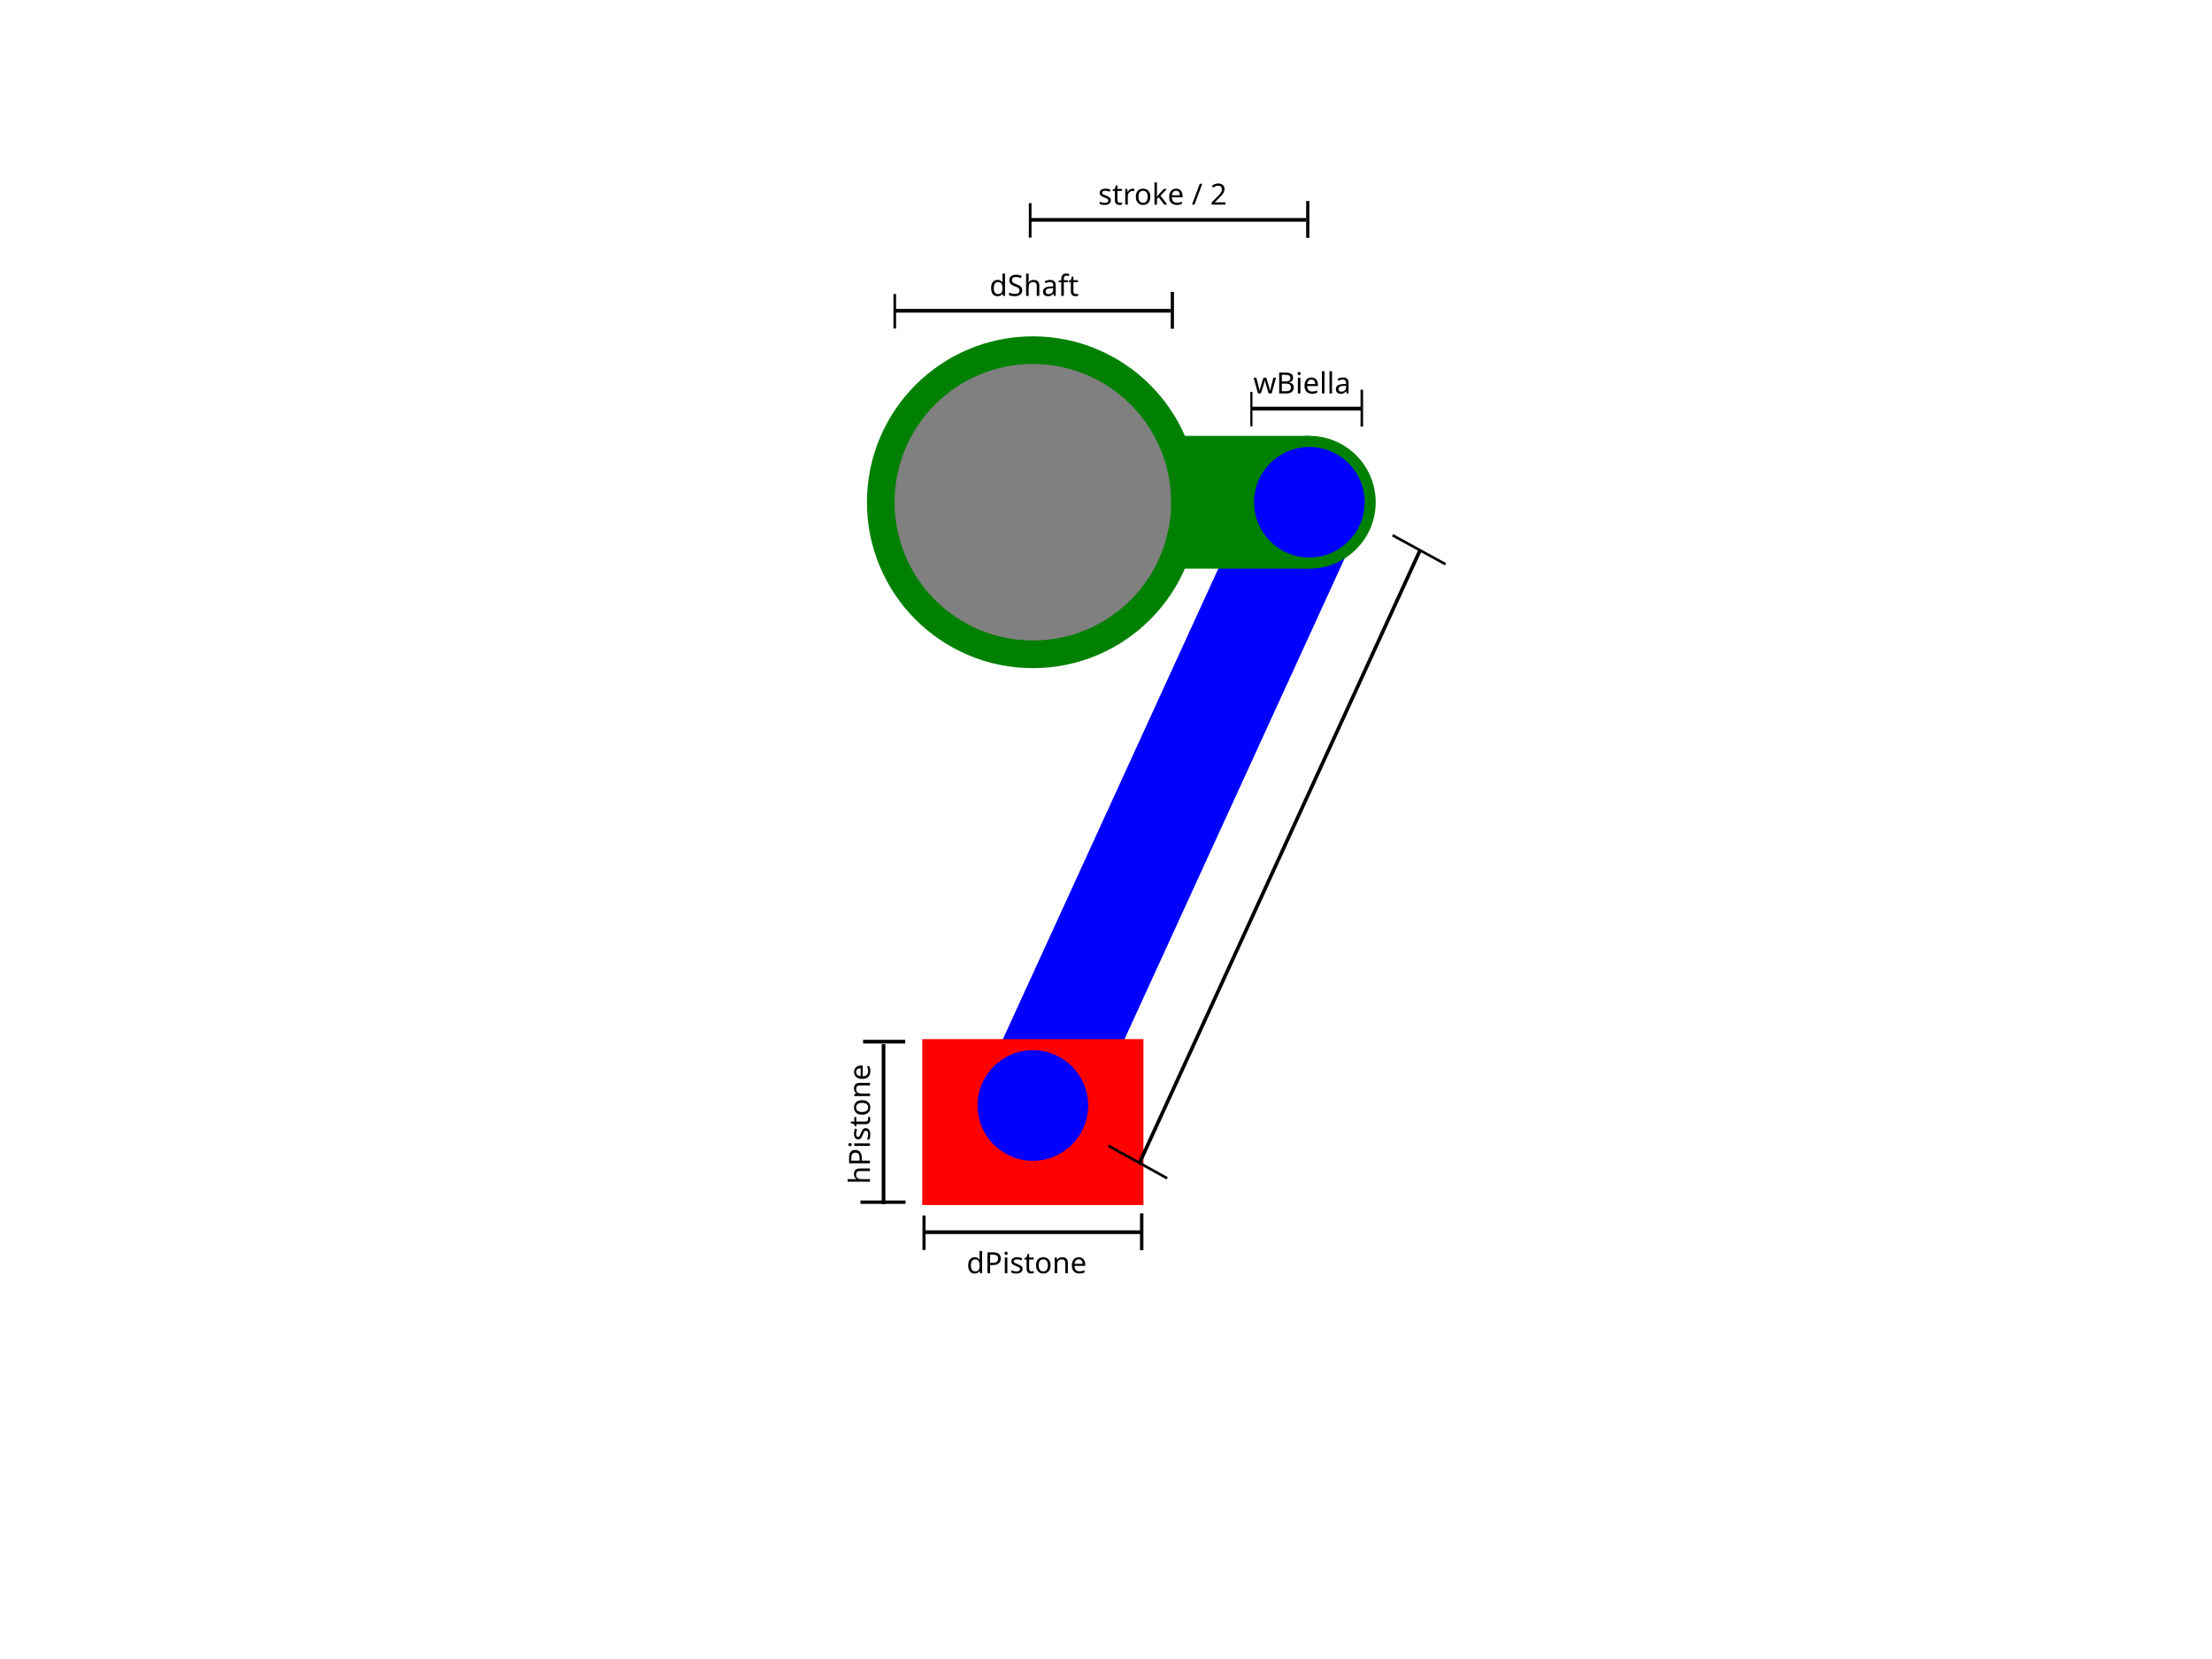
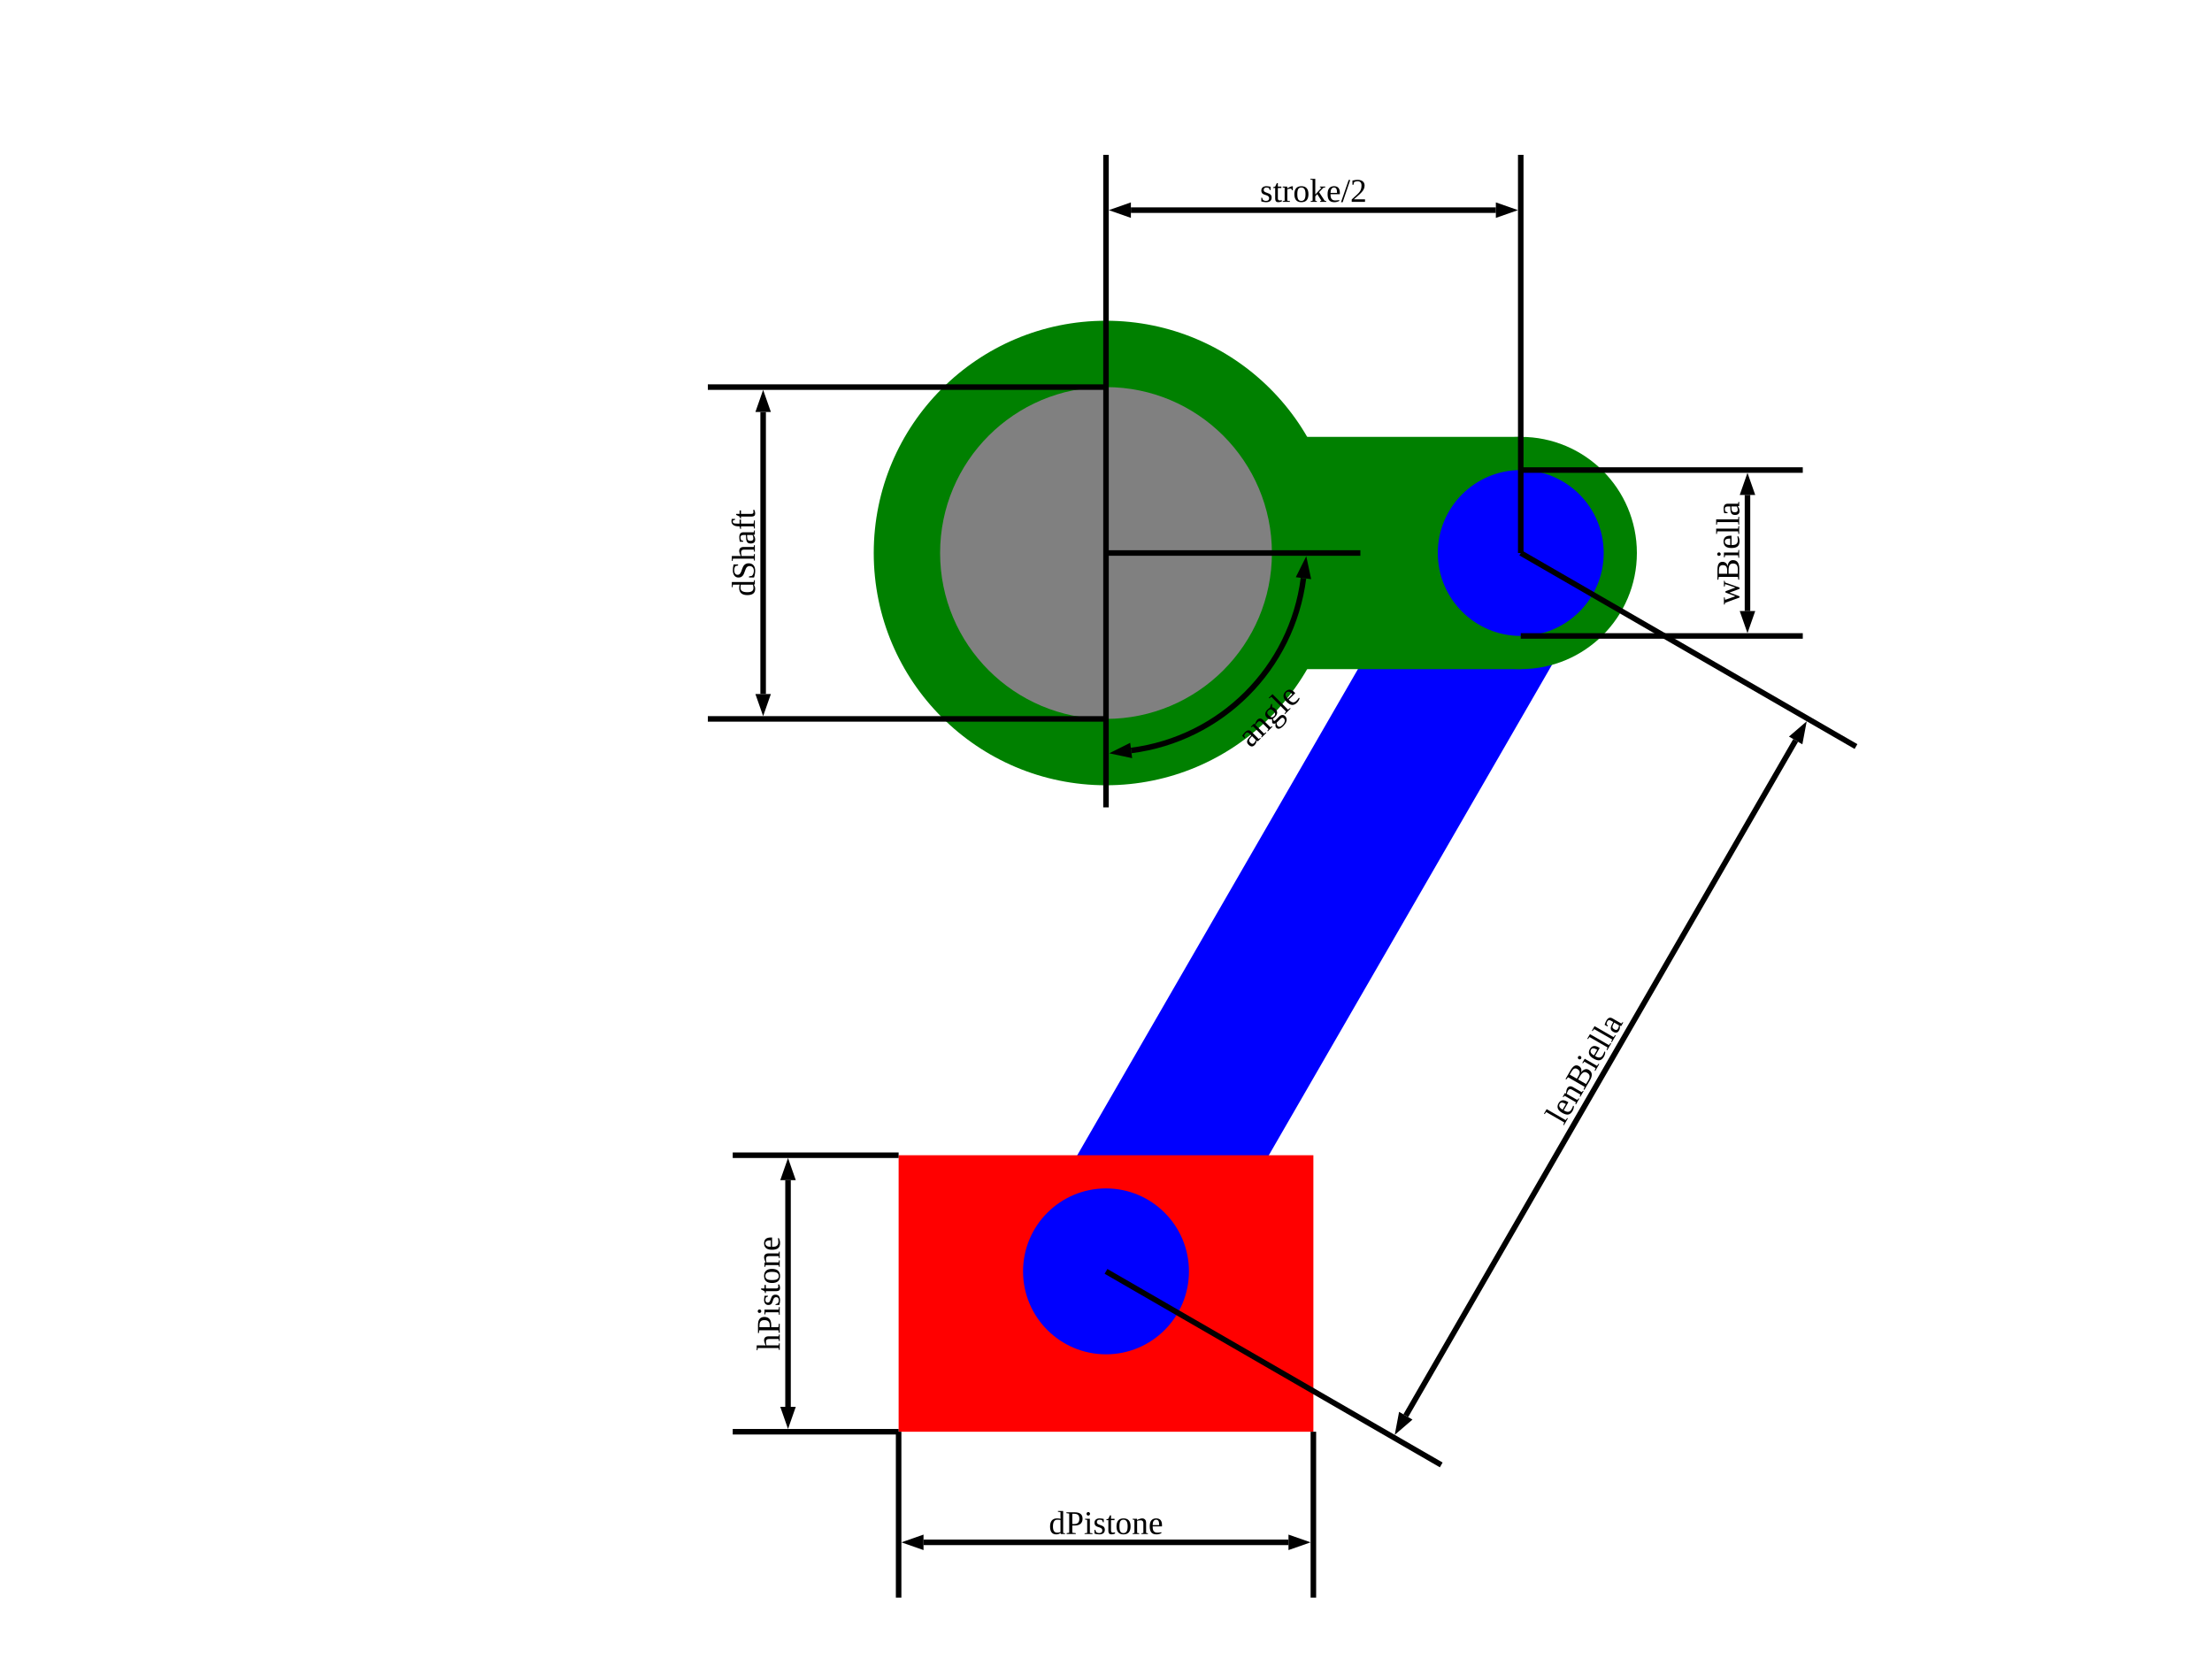
- <svg xmlns="http://www.w3.org/2000/svg" width="800mm" height="600mm" viewBox="0 0 800 600" version="1.1" id="svg8">
-   <defs id="defs2" />
-   <circle style="fill:#008000" r="60" cy="181.643" cx="373.542" x="200" id="circle3724" />
-   <g id="g3776" transform="rotate(114.6,178.8136,242.6432)">
-     <rect id="rect3774" x="0" width="240" height="40" y="-20" style="fill:#0000ff" />
-     <g id="g3780" />
-   </g>
-   <polygon id="polygon62" points="500,76 500,124 450,124 450,76 " style="fill:#008000" transform="translate(-26.45833,81.64286)" />
-   <circle id="circle60" cx="473.542" cy="181.643" r="24" style="fill:#008000" />
-   <circle id="circle3770" cx="473.542" cy="181.643" r="20" style="fill:#0000ff" />
-   <rect id="rect3782" x="333.542" width="80" height="60" y="375.813" style="fill:#ff0000" />
-   <circle style="fill:#0000ff" r="20" cy="399.813" cx="373.542" id="circle3772" />
-   <circle id="circle3719" x="200" cx="373.542" cy="181.643" r="50" style="fill:#808080" />
-   <rect id="rect4584" width="0.765" height="12.473" x="452.199" y="141.725" style="stroke-width:0.217" />
-   <rect id="rect4586" width="40.023" height="1.336" x="452.482" y="147.104" style="stroke-width:0.189" />
-   <rect id="rect4588" width="0.921" height="13.318" x="492.059" y="140.957" style="stroke-width:0.253" />
-   <text xml:space="preserve" style="font-style:normal;font-weight:normal;font-size:10.583px;line-height:1.25;font-family:sans-serif;letter-spacing:0px;word-spacing:0px;fill:#000000;fill-opacity:1;stroke:none;stroke-width:0.265" x="349.59" y="460.477" id="text4592">
-     <tspan id="tspan4590" x="349.59" y="460.477" style="stroke-width:0.265">dPistone</tspan>
-   </text>
-   <rect id="rect4594" width="15.234" height="1.336" x="312.155" y="376.062" style="stroke-width:0.265" />
-   <rect id="rect4596" width="16.29" height="1.226" x="311.21" y="434.17" style="stroke-width:0.241" />
-   <rect id="rect4598" width="1.323" height="57.83" x="318.884" y="377.626" style="stroke-width:0.267" />
-   <flowRoot xml:space="preserve" id="flowRoot4600" style="font-style:normal;font-weight:normal;font-size:40px;line-height:1.25;font-family:sans-serif;letter-spacing:0px;word-spacing:0px;fill:#000000;fill-opacity:1;stroke:none" transform="scale(0.2645833)">
-     <flowRegion id="flowRegion4602">
-       <rect id="rect4604" width="175.714" height="47.857" x="1757.857" y="1180.574" />
-     </flowRegion>
-     <flowPara id="flowPara4608" />
-   </flowRoot>
-   <text xml:space="preserve" style="font-style:normal;font-weight:normal;font-size:10.583px;line-height:1.25;font-family:sans-serif;letter-spacing:0px;word-spacing:0px;fill:#000000;fill-opacity:1;stroke:none;stroke-width:0.265" x="-427.999" y="315.013" id="text4614" transform="rotate(-89.94734)">
-     <tspan id="tspan4612" x="-427.999" y="315.013" style="stroke-width:0.265">hPistone</tspan>
-   </text>
-   <rect id="rect4616" width="21.85" height="0.944" x="540.325" y="-72.613" style="stroke-width:0.229" transform="matrix(0.8772663,0.480004,-0.4108217,0.9117157,0,0)" />
-   <rect id="rect4618" width="1.304" height="243.93" x="550.304" y="-68.167" style="stroke-width:0.221" transform="matrix(0.8804901,0.4740645,-0.4163479,0.9092054,0,0)" />
-   <rect id="rect4620" width="24.281" height="0.949" x="536.786" y="168.402" style="stroke-width:0.227" transform="matrix(0.8747611,0.4845545,-0.4066359,0.9135903,0,0)" />
-   <flowRoot xml:space="preserve" id="flowRoot4622" style="font-style:normal;font-weight:normal;font-size:40px;line-height:1.25;font-family:sans-serif;letter-spacing:0px;word-spacing:0px;fill:#000000;fill-opacity:1;stroke:none" transform="matrix(0.1097209,-0.2407606,0.2407606,0.1097209,14.8937,745.1993)">
-     <flowRegion id="flowRegion4624">
-       <rect id="rect4626" width="191.929" height="48.487" x="2131.422" y="869.665" />
-     </flowRegion>
-     <flowPara id="flowPara4628">lenBiella</flowPara>
-   </flowRoot>
-   <text xml:space="preserve" style="font-style:normal;font-weight:normal;font-size:10.583px;line-height:1.25;font-family:sans-serif;letter-spacing:0px;word-spacing:0px;fill:#000000;fill-opacity:1;stroke:none;stroke-width:0.265" x="453.29" y="142.293" id="text4636">
-     <tspan id="tspan4634" x="453.29" y="142.293" style="stroke-width:0.265">wBiella</tspan>
-   </text>
-   <rect id="rect4584-3" width="1.12" height="12.473" x="333.627" y="439.593" style="stroke-width:0.263" />
-   <rect id="rect4586-6" width="78.417" height="1.336" x="334.181" y="444.972" style="stroke-width:0.264" />
-   <rect id="rect4588-7" width="1.237" height="13.318" x="412.292" y="438.825" style="stroke-width:0.293" />
-   <rect id="rect4584-5" width="0.957" height="12.473" x="323.125" y="106.344" style="stroke-width:0.243" />
-   <rect id="rect4586-3" width="99.567" height="1.336" x="323.828" y="111.724" style="stroke-width:0.297" />
-   <rect id="rect4588-5" width="1.156" height="13.318" x="423.42" y="105.576" style="stroke-width:0.283" />
-   <text xml:space="preserve" style="font-style:normal;font-weight:normal;font-size:10.583px;line-height:1.25;font-family:sans-serif;letter-spacing:0px;word-spacing:0px;fill:#000000;fill-opacity:1;stroke:none;stroke-width:0.265" x="357.875" y="107.013" id="text4671">
-     <tspan id="tspan4669" x="357.875" y="107.013" style="stroke-width:0.265">dShaft</tspan>
-   </text>
-   <rect id="rect4584-5-5" width="0.957" height="12.473" x="372.095" y="73.468" style="stroke-width:0.243" />
-   <rect id="rect4586-3-3" width="99.567" height="1.336" x="372.798" y="78.847" style="stroke-width:0.297" />
-   <rect id="rect4588-5-5" width="1.156" height="13.318" x="472.389" y="72.7" style="stroke-width:0.283" />
-   <text xml:space="preserve" style="font-style:normal;font-weight:normal;font-size:10.583px;line-height:1.25;font-family:sans-serif;letter-spacing:0px;word-spacing:0px;fill:#000000;fill-opacity:1;stroke:none;stroke-width:0.265" x="397.163" y="74.014" id="text171">
-     <tspan id="tspan169" x="397.163" y="74.014" style="stroke-width:0.265">stroke / 2</tspan>
-   </text>
+ <svg xmlns="http://www.w3.org/2000/svg" width="800" height="600">
+   <defs>
+     <marker id="arrowDist" viewBox="0 0 10 10" refX="0" refY="5" markerWidth="4" markerHeight="4" orient="auto-start-reverse">
+       <path d="M 0 1.5 L 10 5 L 0 8.5 z" />
+     </marker>
+   </defs>
+   <rect x="550" y="170" width="300" height="60" fill="blue" transform="rotate(120,550,200)" />
+   <rect x="325" y="417.808" width="150" height="100" fill="red" transform="rotate(0,0,0)" />
+   <circle cx="400" cy="200" r="84" fill="green" />
+   <circle cx="550" cy="200" r="42" fill="green" />
+   <rect x="400" y="158" width="150" height="84" fill="green" transform="rotate(0,400,200)" />
+   <circle cx="400" cy="200" r="60" fill="gray" />
+   <circle cx="550" cy="200" r="30" fill="Blue" />
+   <circle cx="400" cy="459.808" r="30" fill="Blue" />
+   <line x1="400" y1="140" x2="256" y2="140" style="stroke:black;stroke-width:2" />
+   <line x1="400" y1="260" x2="256" y2="260" style="stroke:black;stroke-width:2" />
+   <line x1="276" y1="149" x2="276" y2="251" style="stroke:black;stroke-width:2" marker-start="url(#arrowDist)" marker-end="url(#arrowDist)" />
+   <text x="273" y="200" fill="black" transform="rotate(270,273,200)" text-anchor="middle">dShaft</text>
+   <line x1="550" y1="170" x2="652" y2="170" style="stroke:black;stroke-width:2" />
+   <line x1="550" y1="230" x2="652" y2="230" style="stroke:black;stroke-width:2" />
+   <line x1="632" y1="179" x2="632" y2="221" style="stroke:black;stroke-width:2" marker-start="url(#arrowDist)" marker-end="url(#arrowDist)" />
+   <text x="629" y="200" fill="black" transform="rotate(270,629,200)" text-anchor="middle">wBiella</text>
+   <line x1="325" y1="417.808" x2="265" y2="417.808" style="stroke:black;stroke-width:2" />
+   <line x1="325" y1="517.808" x2="265" y2="517.808" style="stroke:black;stroke-width:2" />
+   <line x1="285" y1="426.808" x2="285" y2="508.808" style="stroke:black;stroke-width:2" marker-start="url(#arrowDist)" marker-end="url(#arrowDist)" />
+   <text x="282" y="467.808" fill="black" transform="rotate(270,282,467.8076)" text-anchor="middle">hPistone</text>
+   <line x1="325" y1="517.808" x2="325" y2="577.808" style="stroke:black;stroke-width:2" />
+   <line x1="475" y1="517.808" x2="475" y2="577.808" style="stroke:black;stroke-width:2" />
+   <line x1="334" y1="557.808" x2="466" y2="557.808" style="stroke:black;stroke-width:2" marker-start="url(#arrowDist)" marker-end="url(#arrowDist)" />
+   <text x="400" y="554.808" fill="black" text-anchor="middle">dPistone</text>
+   <line x1="550" y1="200" x2="550" y2="56" style="stroke:black;stroke-width:2" />
+   <line x1="400" y1="200" x2="400" y2="56" style="stroke:black;stroke-width:2" />
+   <line x1="541" y1="76" x2="409" y2="76" style="stroke:black;stroke-width:2" marker-start="url(#arrowDist)" marker-end="url(#arrowDist)" />
+   <text x="475" y="73" fill="black" transform="rotate(360,475,73)" text-anchor="middle">stroke/2</text>
+   <line x1="400" y1="459.808" x2="521.244" y2="529.808" style="stroke:black;stroke-width:2" />
+   <line x1="550" y1="200" x2="671.244" y2="270" style="stroke:black;stroke-width:2" />
+   <line x1="508.423" y1="512.013" x2="649.423" y2="267.794" style="stroke:black;stroke-width:2" marker-start="url(#arrowDist)" marker-end="url(#arrowDist)" />
+   <text x="576.325" y="388.404" fill="black" transform="rotate(300,576.325,388.4038)" text-anchor="middle">lenBiella</text>
+   <line x1="400" y1="200" x2="492" y2="200" style="stroke:black;stroke-width:2" />
+   <line x1="400" y1="200" x2="400" y2="292" style="stroke:black;stroke-width:2" />
+   <path d=" M 472.414 209.23 A 73 73 0 0 1 409.23 272.414 L 408.977 270.43 A 71 71 0 0 0 470.43 208.977 Z" style="fill:black" />
+   <path d=" M 471.422 209.103 A 72 72 0 0 1 409.103 271.422" fill="transparent" stroke-width="2" marker-start="url(#arrowDist)" marker-end="url(#arrowDist)" />
+   <text x="461.518" y="261.518" fill="black" transform="rotate(315,461.5183,261.5183)" text-anchor="middle">angle</text>
</svg>
